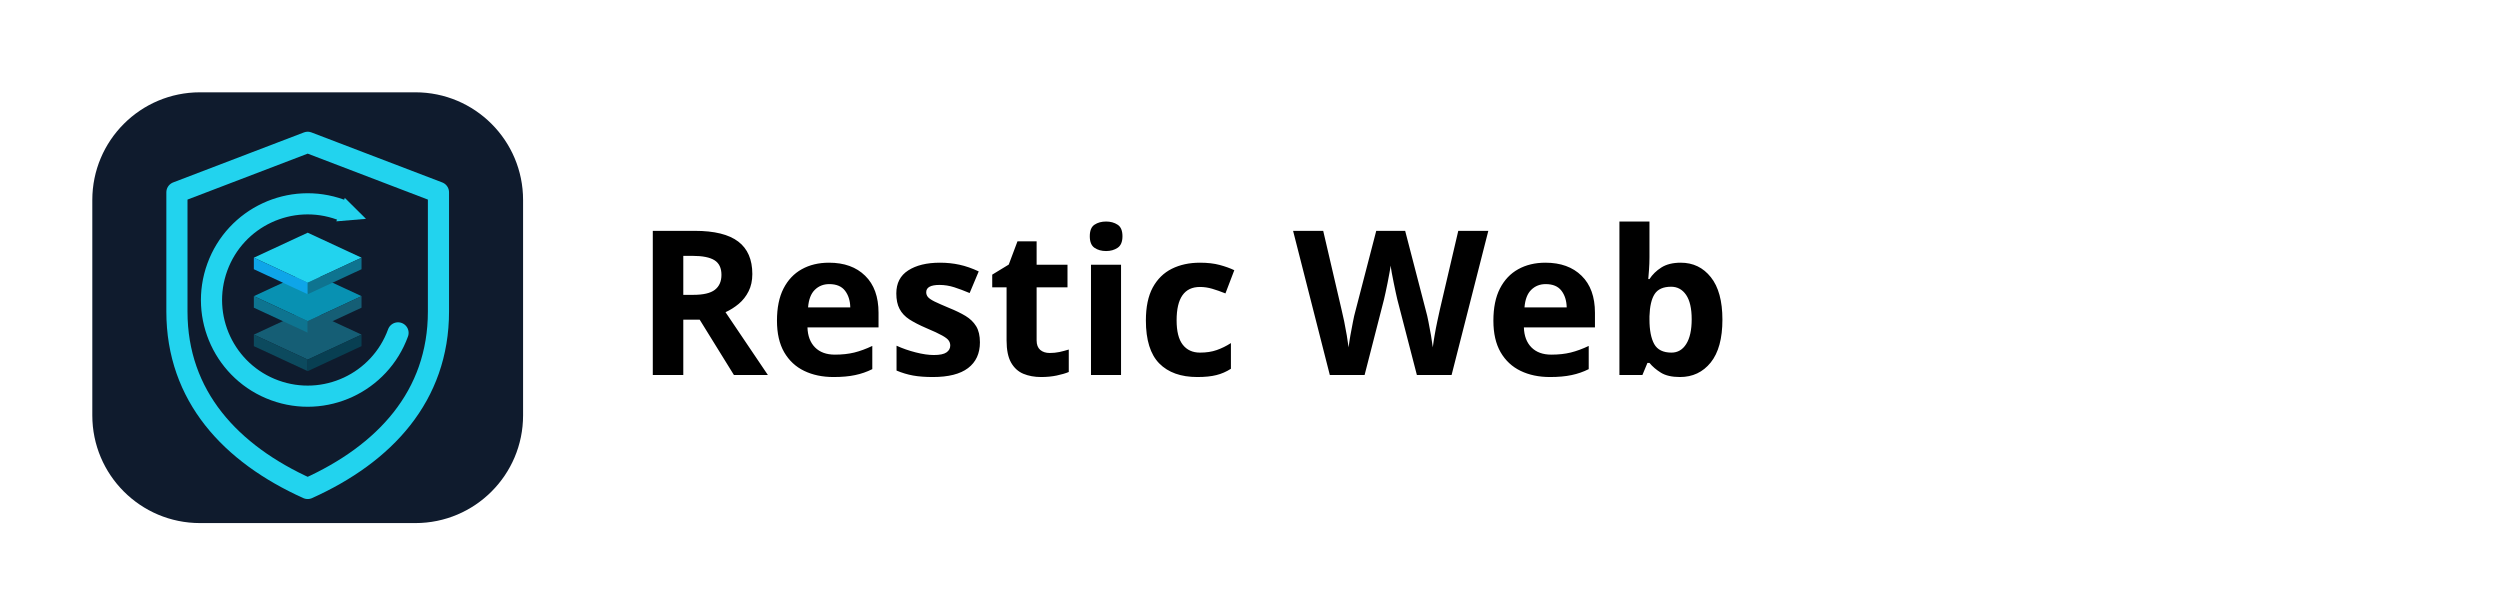
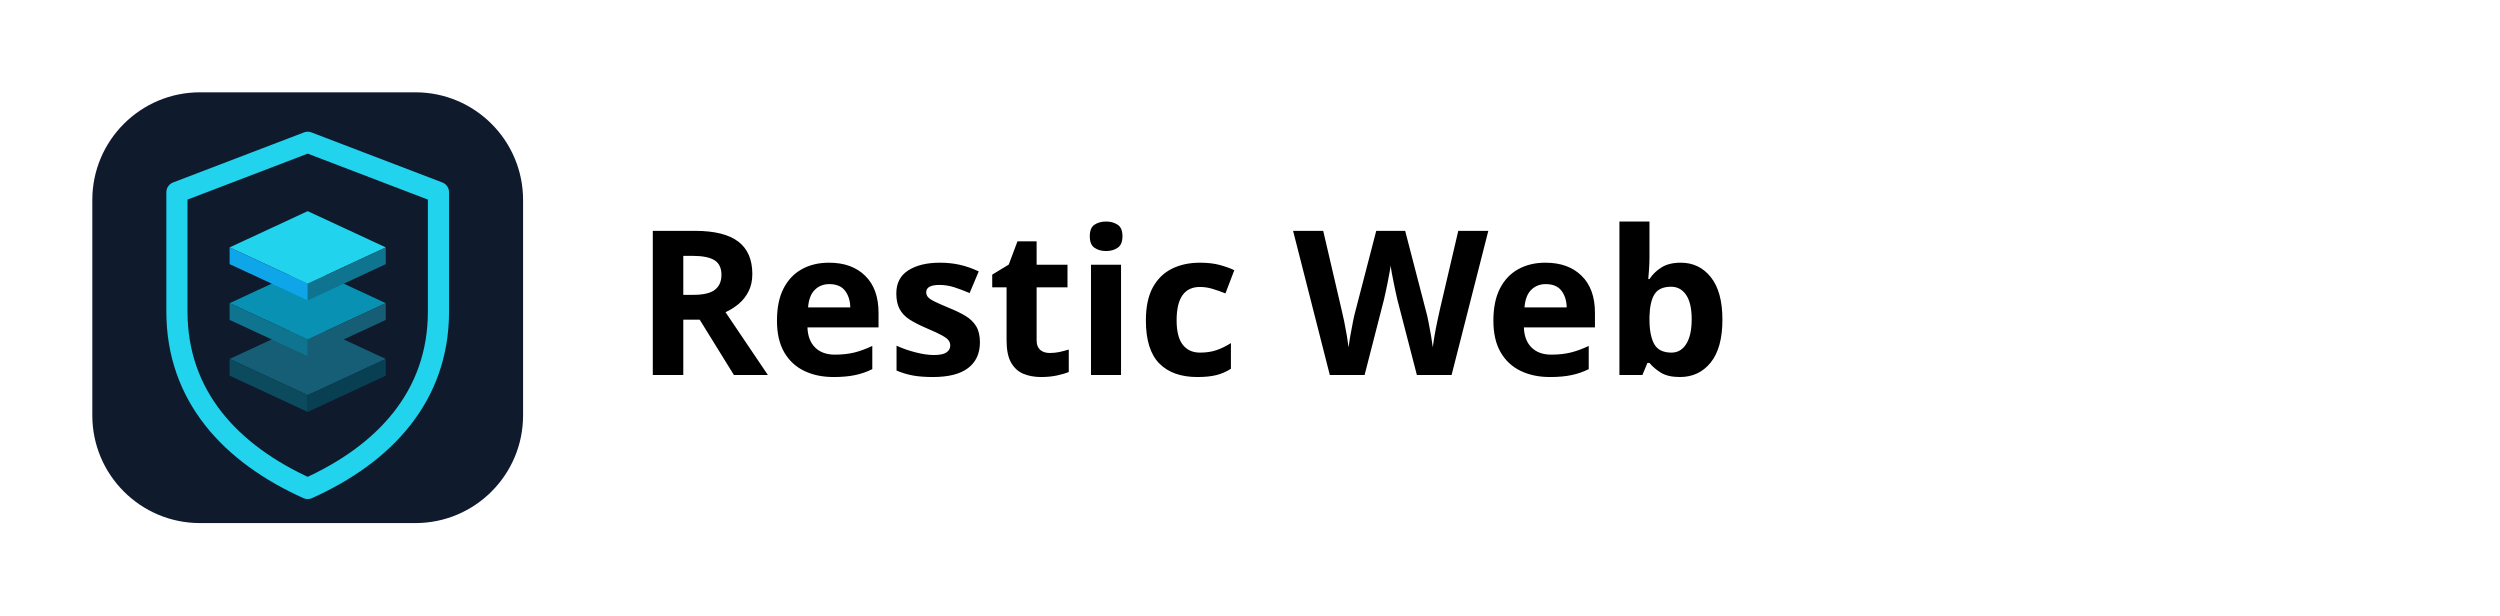
<svg xmlns="http://www.w3.org/2000/svg" viewBox="0 0 520 128" width="520" height="128" role="img">
  <g transform="translate(16,16) scale(0.4)">
    <rect x="8" y="8" width="224" height="224" rx="56" fill="#0F1B2D" />
    <path d="M120 34 L188 60 V122 C188 166 160 196 120 214 C80 196 52 166 52 122 V60 Z" fill="none" stroke="#22D3EE" stroke-width="11" stroke-linejoin="round" />
-     <path d="M166.98 133.1 A50 50 0 1 1 137.1 69.02" fill="none" stroke="#22D3EE" stroke-width="11" stroke-linecap="round" />
-     <path d="M150.3 73.8 L134.9 75.1 L139.3 62.9 Z" fill="#22D3EE" />
-     <path d="M120 121 L148 134 L120 147 L92 134 Z" fill="#155E75" />
-     <path d="M92 134 L120 147 L120 153 L92 140 Z" fill="#0C4A5E" />
-     <path d="M148 134 L120 147 L120 153 L148 140 Z" fill="#083F52" />
-     <path d="M120 101 L148 114 L120 127 L92 114 Z" fill="#0891B2" />
-     <path d="M92 114 L120 127 L120 133 L92 120 Z" fill="#0E7490" />
-     <path d="M148 114 L120 127 L120 133 L148 120 Z" fill="#155E75" />
-     <path d="M120 81 L148 94 L120 107 L92 94 Z" fill="#22D3EE" />
-     <path d="M92 94 L120 107 L120 113 L92 100 Z" fill="#0EA5E9" />
-     <path d="M148 94 L120 107 L120 113 L148 100 Z" fill="#0E7490" />
+     <g transform="translate(120 122) scale(1.45) translate(-120 -117)">
+       <path d="M120 121 L148 134 L120 147 L92 134 Z" fill="#155E75" />
+       <path d="M92 134 L120 147 L120 153 L92 140 Z" fill="#0C4A5E" />
+       <path d="M148 134 L120 147 L120 153 L148 140 Z" fill="#083F52" />
+       <path d="M120 101 L148 114 L120 127 L92 114 Z" fill="#0891B2" />
+       <path d="M92 114 L120 127 L120 133 L92 120 Z" fill="#0E7490" />
+       <path d="M148 114 L120 127 L120 133 L148 120 Z" fill="#155E75" />
+       <path d="M120 81 L148 94 L120 107 L92 94 Z" fill="#22D3EE" />
+       <path d="M92 94 L120 107 L120 113 L92 100 Z" fill="#0EA5E9" />
+       <path d="M148 94 L120 107 L120 113 L148 100 Z" fill="#0E7490" />
+     </g>
  </g>
  <text x="132" y="78" font-family="ui-sans-serif, system-ui, 'Segoe UI', 'PingFang SC', 'Microsoft YaHei', sans-serif" font-size="42" font-weight="600" fill="currentColor">Restic Web</text>
</svg>
